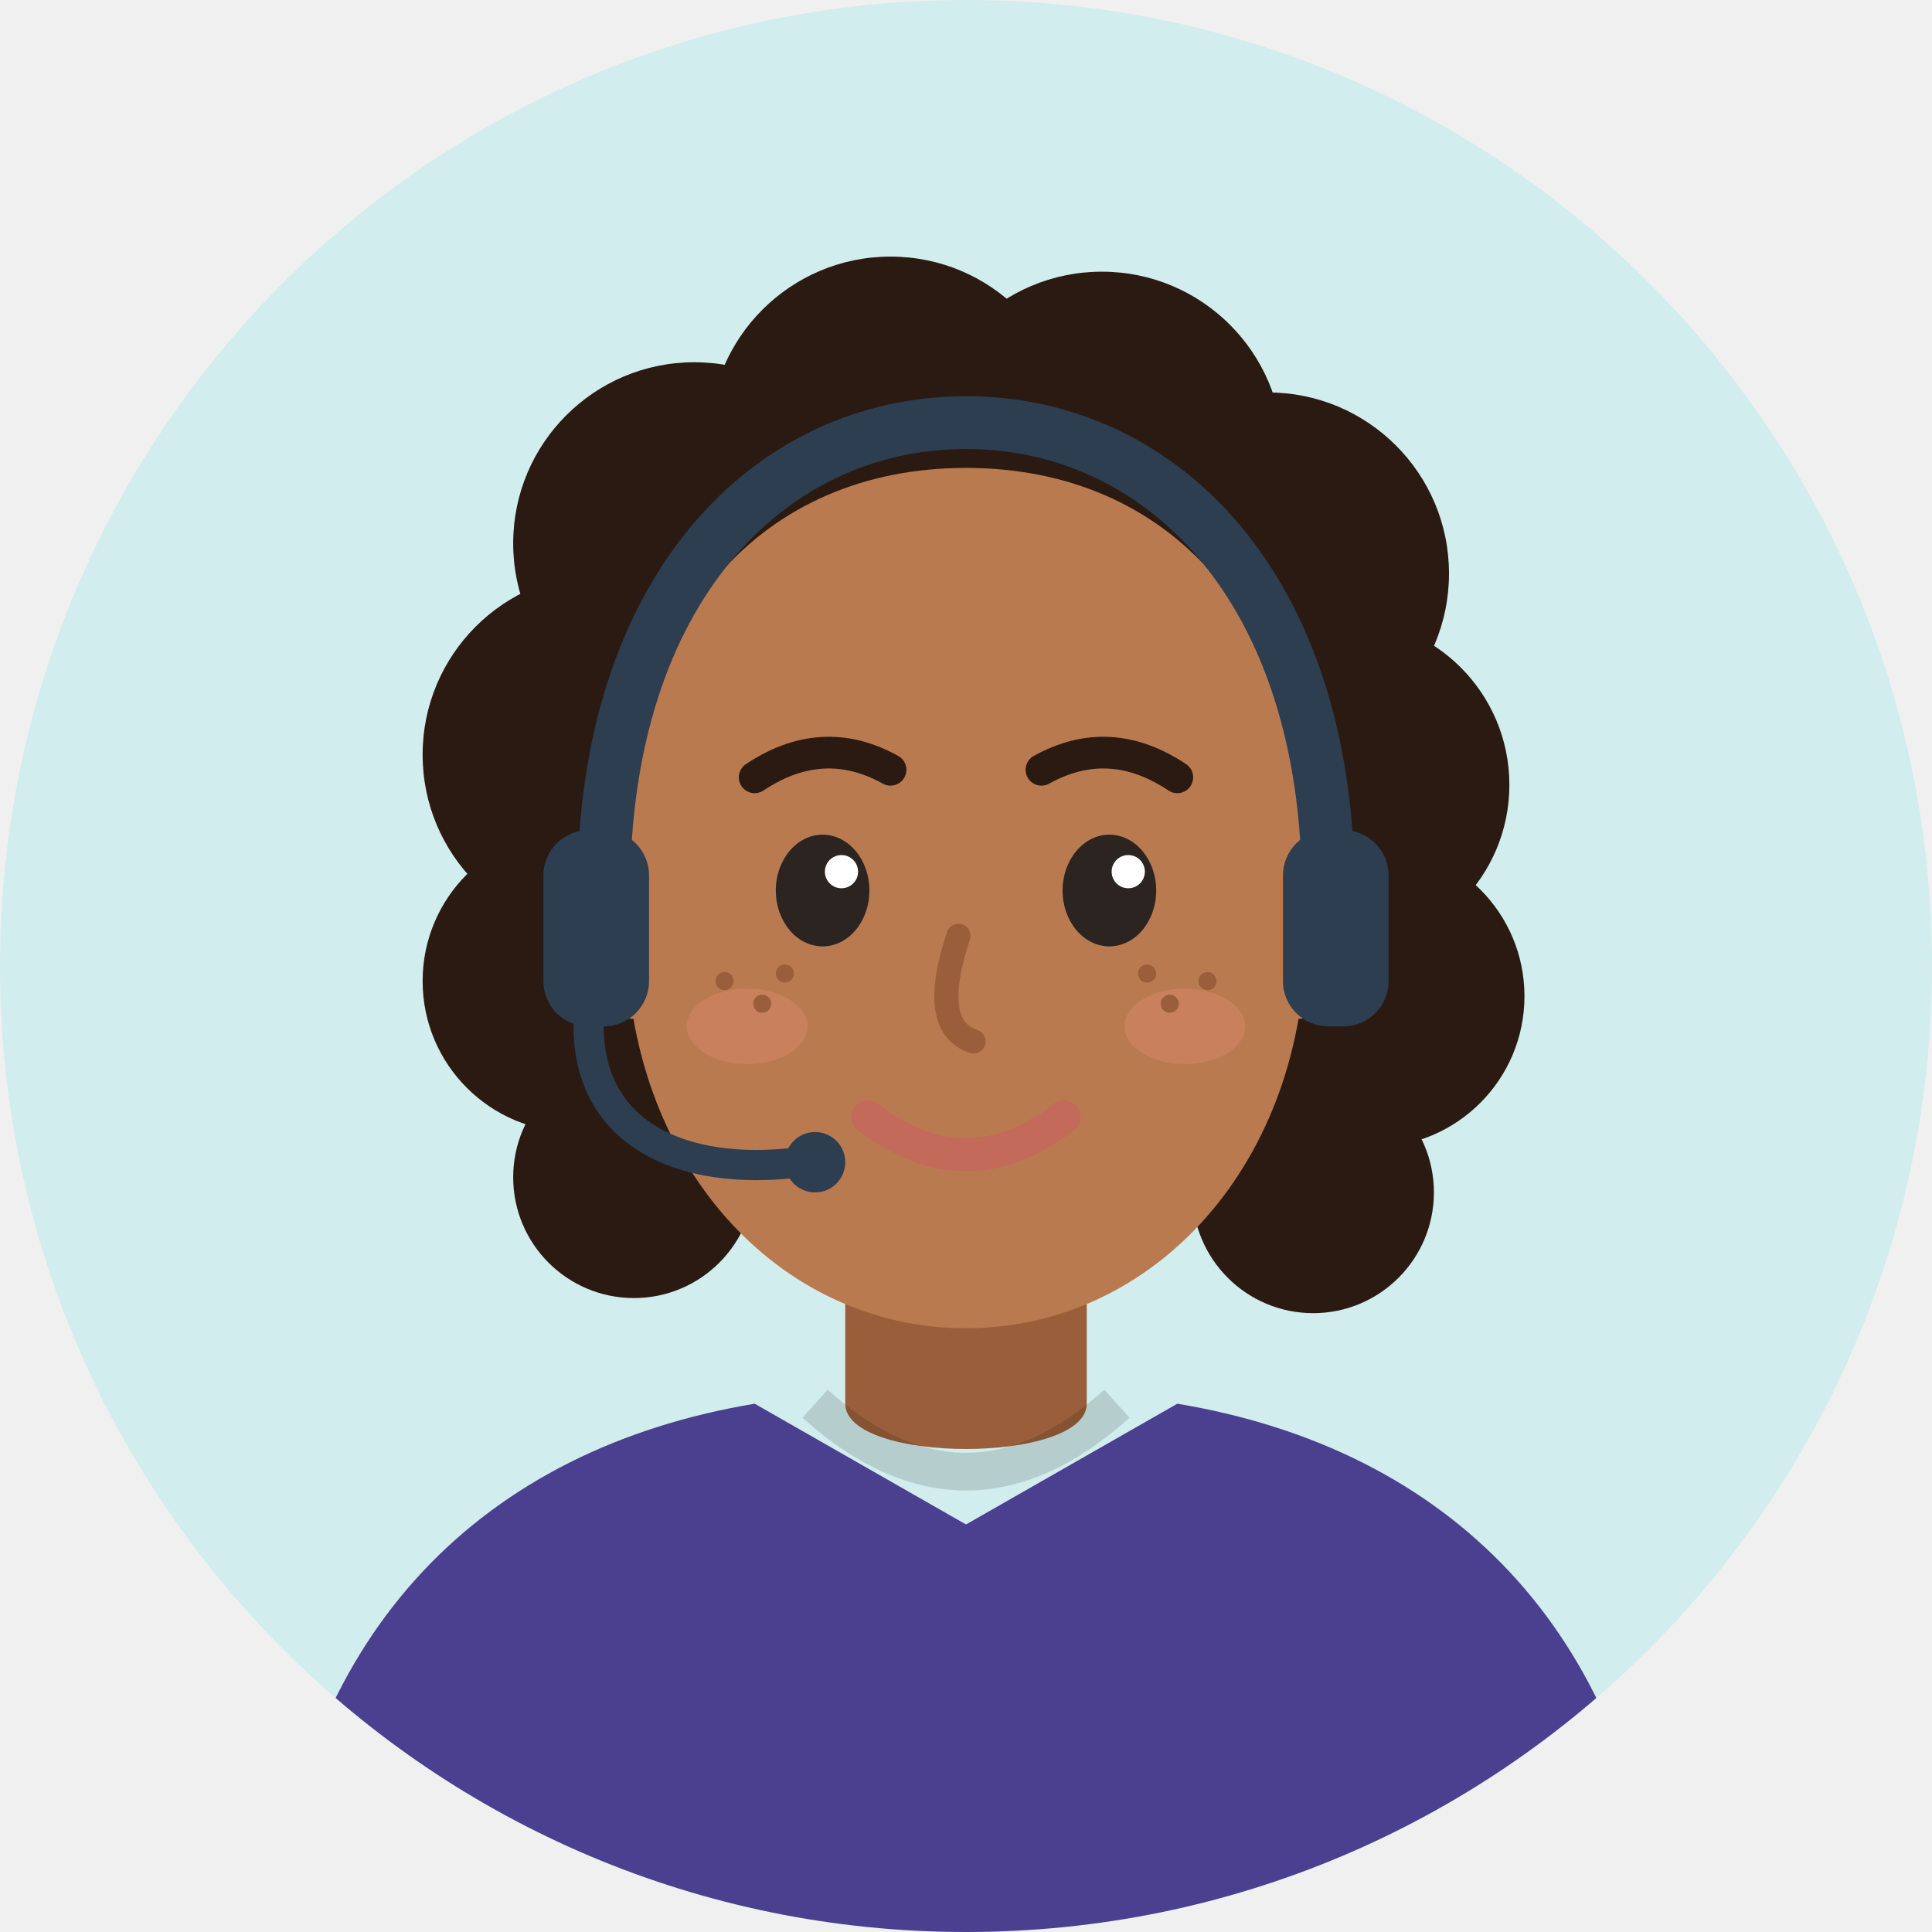
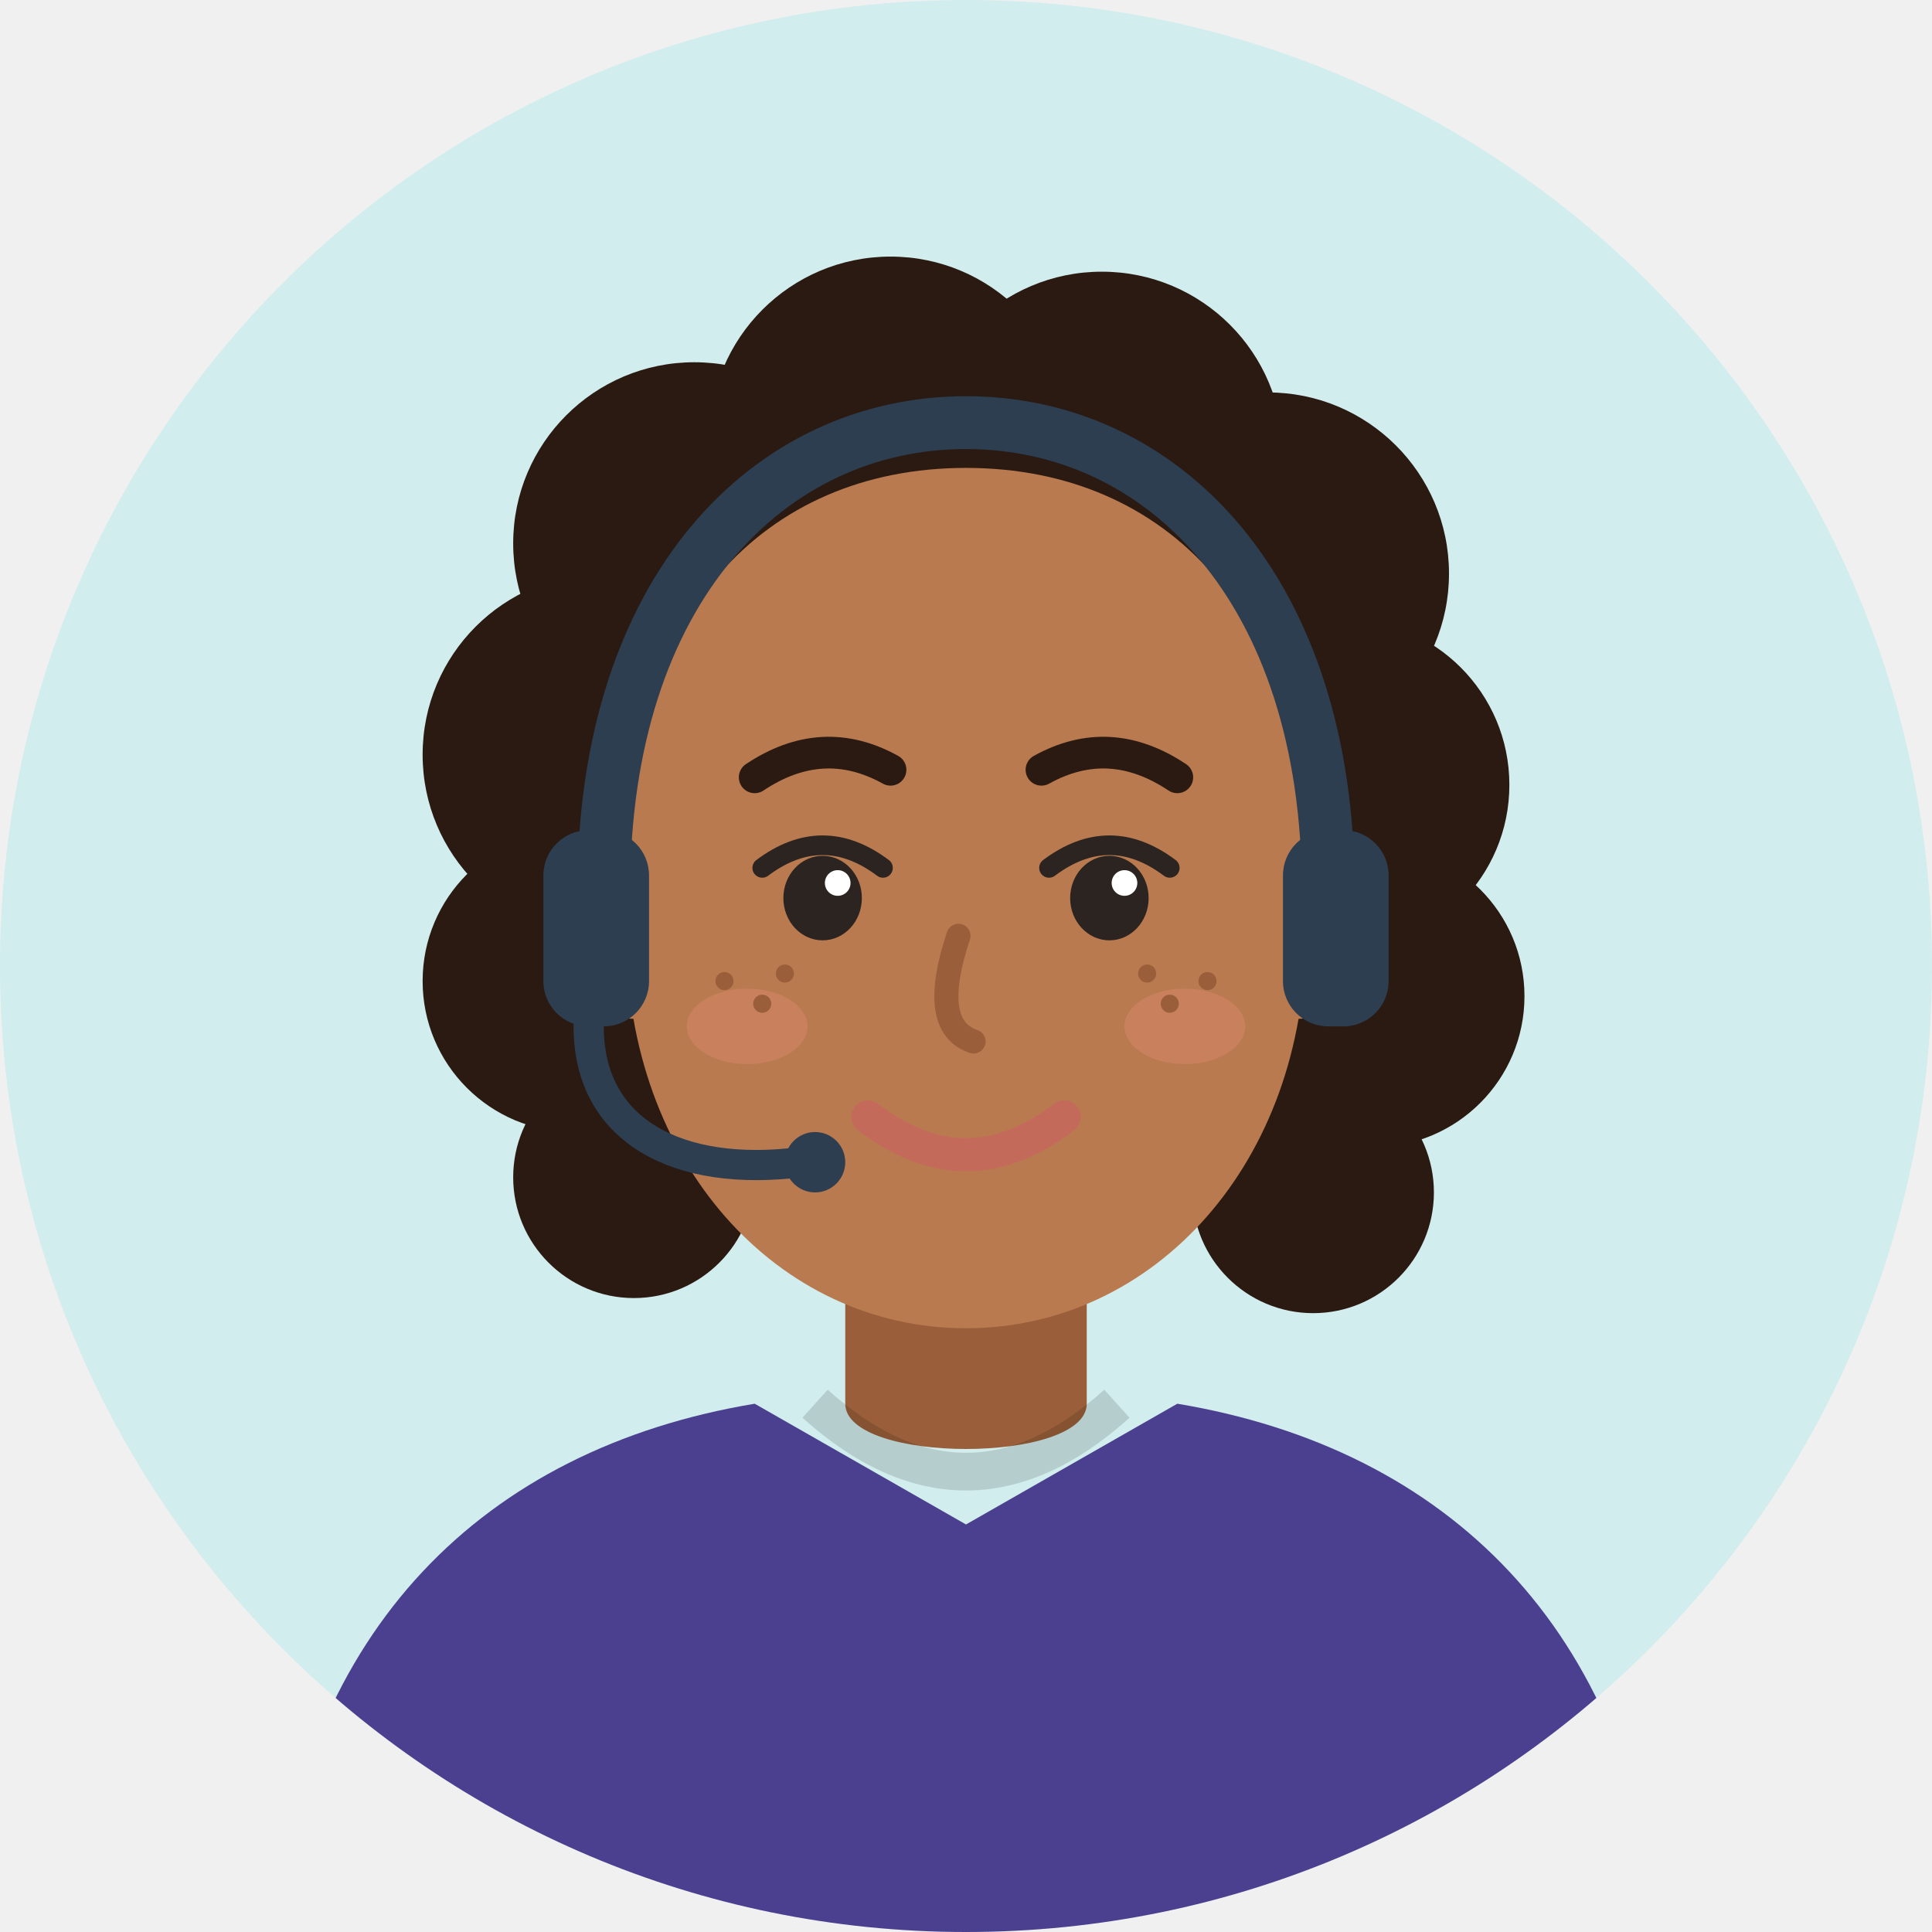
<svg xmlns="http://www.w3.org/2000/svg" viewBox="0 0 256 256" role="img" aria-label="Tecnologia, mulher">
  <defs>
    <clipPath id="c">
      <circle cx="128" cy="128" r="128" />
    </clipPath>
  </defs>
  <circle cx="128" cy="128" r="128" fill="#d2eded" />
  <g clip-path="url(#c)">
    <circle cx="80" cy="100" r="24" fill="#2a1a12" />
    <circle cx="92" cy="72" r="24" fill="#2a1a12" />
    <circle cx="118" cy="58" r="24" fill="#2a1a12" />
    <circle cx="146" cy="60" r="24" fill="#2a1a12" />
    <circle cx="168" cy="76" r="24" fill="#2a1a12" />
    <circle cx="178" cy="104" r="22" fill="#2a1a12" />
    <circle cx="76" cy="130" r="20" fill="#2a1a12" />
    <circle cx="182" cy="132" r="20" fill="#2a1a12" />
    <circle cx="84" cy="156" r="16" fill="#2a1a12" />
    <circle cx="174" cy="158" r="16" fill="#2a1a12" />
    <path d="M112 160h32v26c0 8-32 8-32 0z" fill="#9a5f3a" />
    <path d="M36 256c4-40 28-64 64-70l28 16 28-16c36 6 60 30 64 70z" fill="#4b3f8f" />
    <path d="M108 186q20 18 40 0" stroke="#00000022" stroke-width="5" fill="none" />
    <ellipse cx="84" cy="122" rx="9" ry="13" fill="#b97a50" />
    <ellipse cx="172" cy="122" rx="9" ry="13" fill="#b97a50" />
    <ellipse cx="85" cy="123" rx="4" ry="7" fill="#9a5f3a" opacity=".5" />
    <ellipse cx="171" cy="123" rx="4" ry="7" fill="#9a5f3a" opacity=".5" />
    <path d="M128 62c27 0 45 20 45 52v10c0 30-20 52-45 52s-45-22-45-52v-10c0-32 18-52 45-52z" fill="#b97a50" />
    <path d="M100 103q9-6 18-1" stroke="#2a1a12" stroke-width="4.2" fill="none" stroke-linecap="round" />
    <path d="M138 102q9-5 18 1" stroke="#2a1a12" stroke-width="4.2" fill="none" stroke-linecap="round" />
-     <ellipse cx="109" cy="118" rx="6.2" ry="7.4" fill="#2b2420" />
-     <ellipse cx="147" cy="118" rx="6.2" ry="7.4" fill="#2b2420" />
-     <circle cx="111.5" cy="115.5" r="2.2" fill="#fff" />
-     <circle cx="149.5" cy="115.5" r="2.2" fill="#fff" />
+     <ellipse cx="109" cy="119" rx="5.2" ry="5.6" fill="#2b2420" />
+     <ellipse cx="147" cy="119" rx="5.2" ry="5.6" fill="#2b2420" />
+     <circle cx="111" cy="117" r="1.7" fill="#fff" />
+     <circle cx="149" cy="117" r="1.7" fill="#fff" />
+     <path d="M101 115q8-6 16 0M139 115q8-6 16 0" stroke="#2b2420" stroke-width="2.6" fill="none" stroke-linecap="round" />
    <path d="M127 124q-4 12 2 14" stroke="#9a5f3a" stroke-width="3.2" fill="none" stroke-linecap="round" />
    <ellipse cx="99" cy="136" rx="8" ry="5" fill="#ef8f7d" opacity=".28" />
    <ellipse cx="157" cy="136" rx="8" ry="5" fill="#ef8f7d" opacity=".28" />
    <circle cx="96" cy="130" r="1.2" fill="#9a5f3a" />
    <circle cx="101" cy="133" r="1.2" fill="#9a5f3a" />
    <circle cx="104" cy="129" r="1.2" fill="#9a5f3a" />
    <circle cx="152" cy="129" r="1.2" fill="#9a5f3a" />
    <circle cx="155" cy="133" r="1.2" fill="#9a5f3a" />
    <circle cx="160" cy="130" r="1.2" fill="#9a5f3a" />
    <path d="M115 148q13 10 26 0" stroke="#c46a5a" stroke-width="4.4" fill="none" stroke-linecap="round" />
    <path d="M80 118c0-40 22-62 48-62s48 22 48 62" fill="none" stroke="#2c3e50" stroke-width="7" />
    <rect x="72" y="110" width="14" height="26" rx="6" fill="#2c3e50" />
    <rect x="170" y="110" width="14" height="26" rx="6" fill="#2c3e50" />
    <path d="M78 136c0 14 12 20 28 18" fill="none" stroke="#2c3e50" stroke-width="4" stroke-linecap="round" />
    <circle cx="108" cy="154" r="4" fill="#2c3e50" />
  </g>
</svg>
